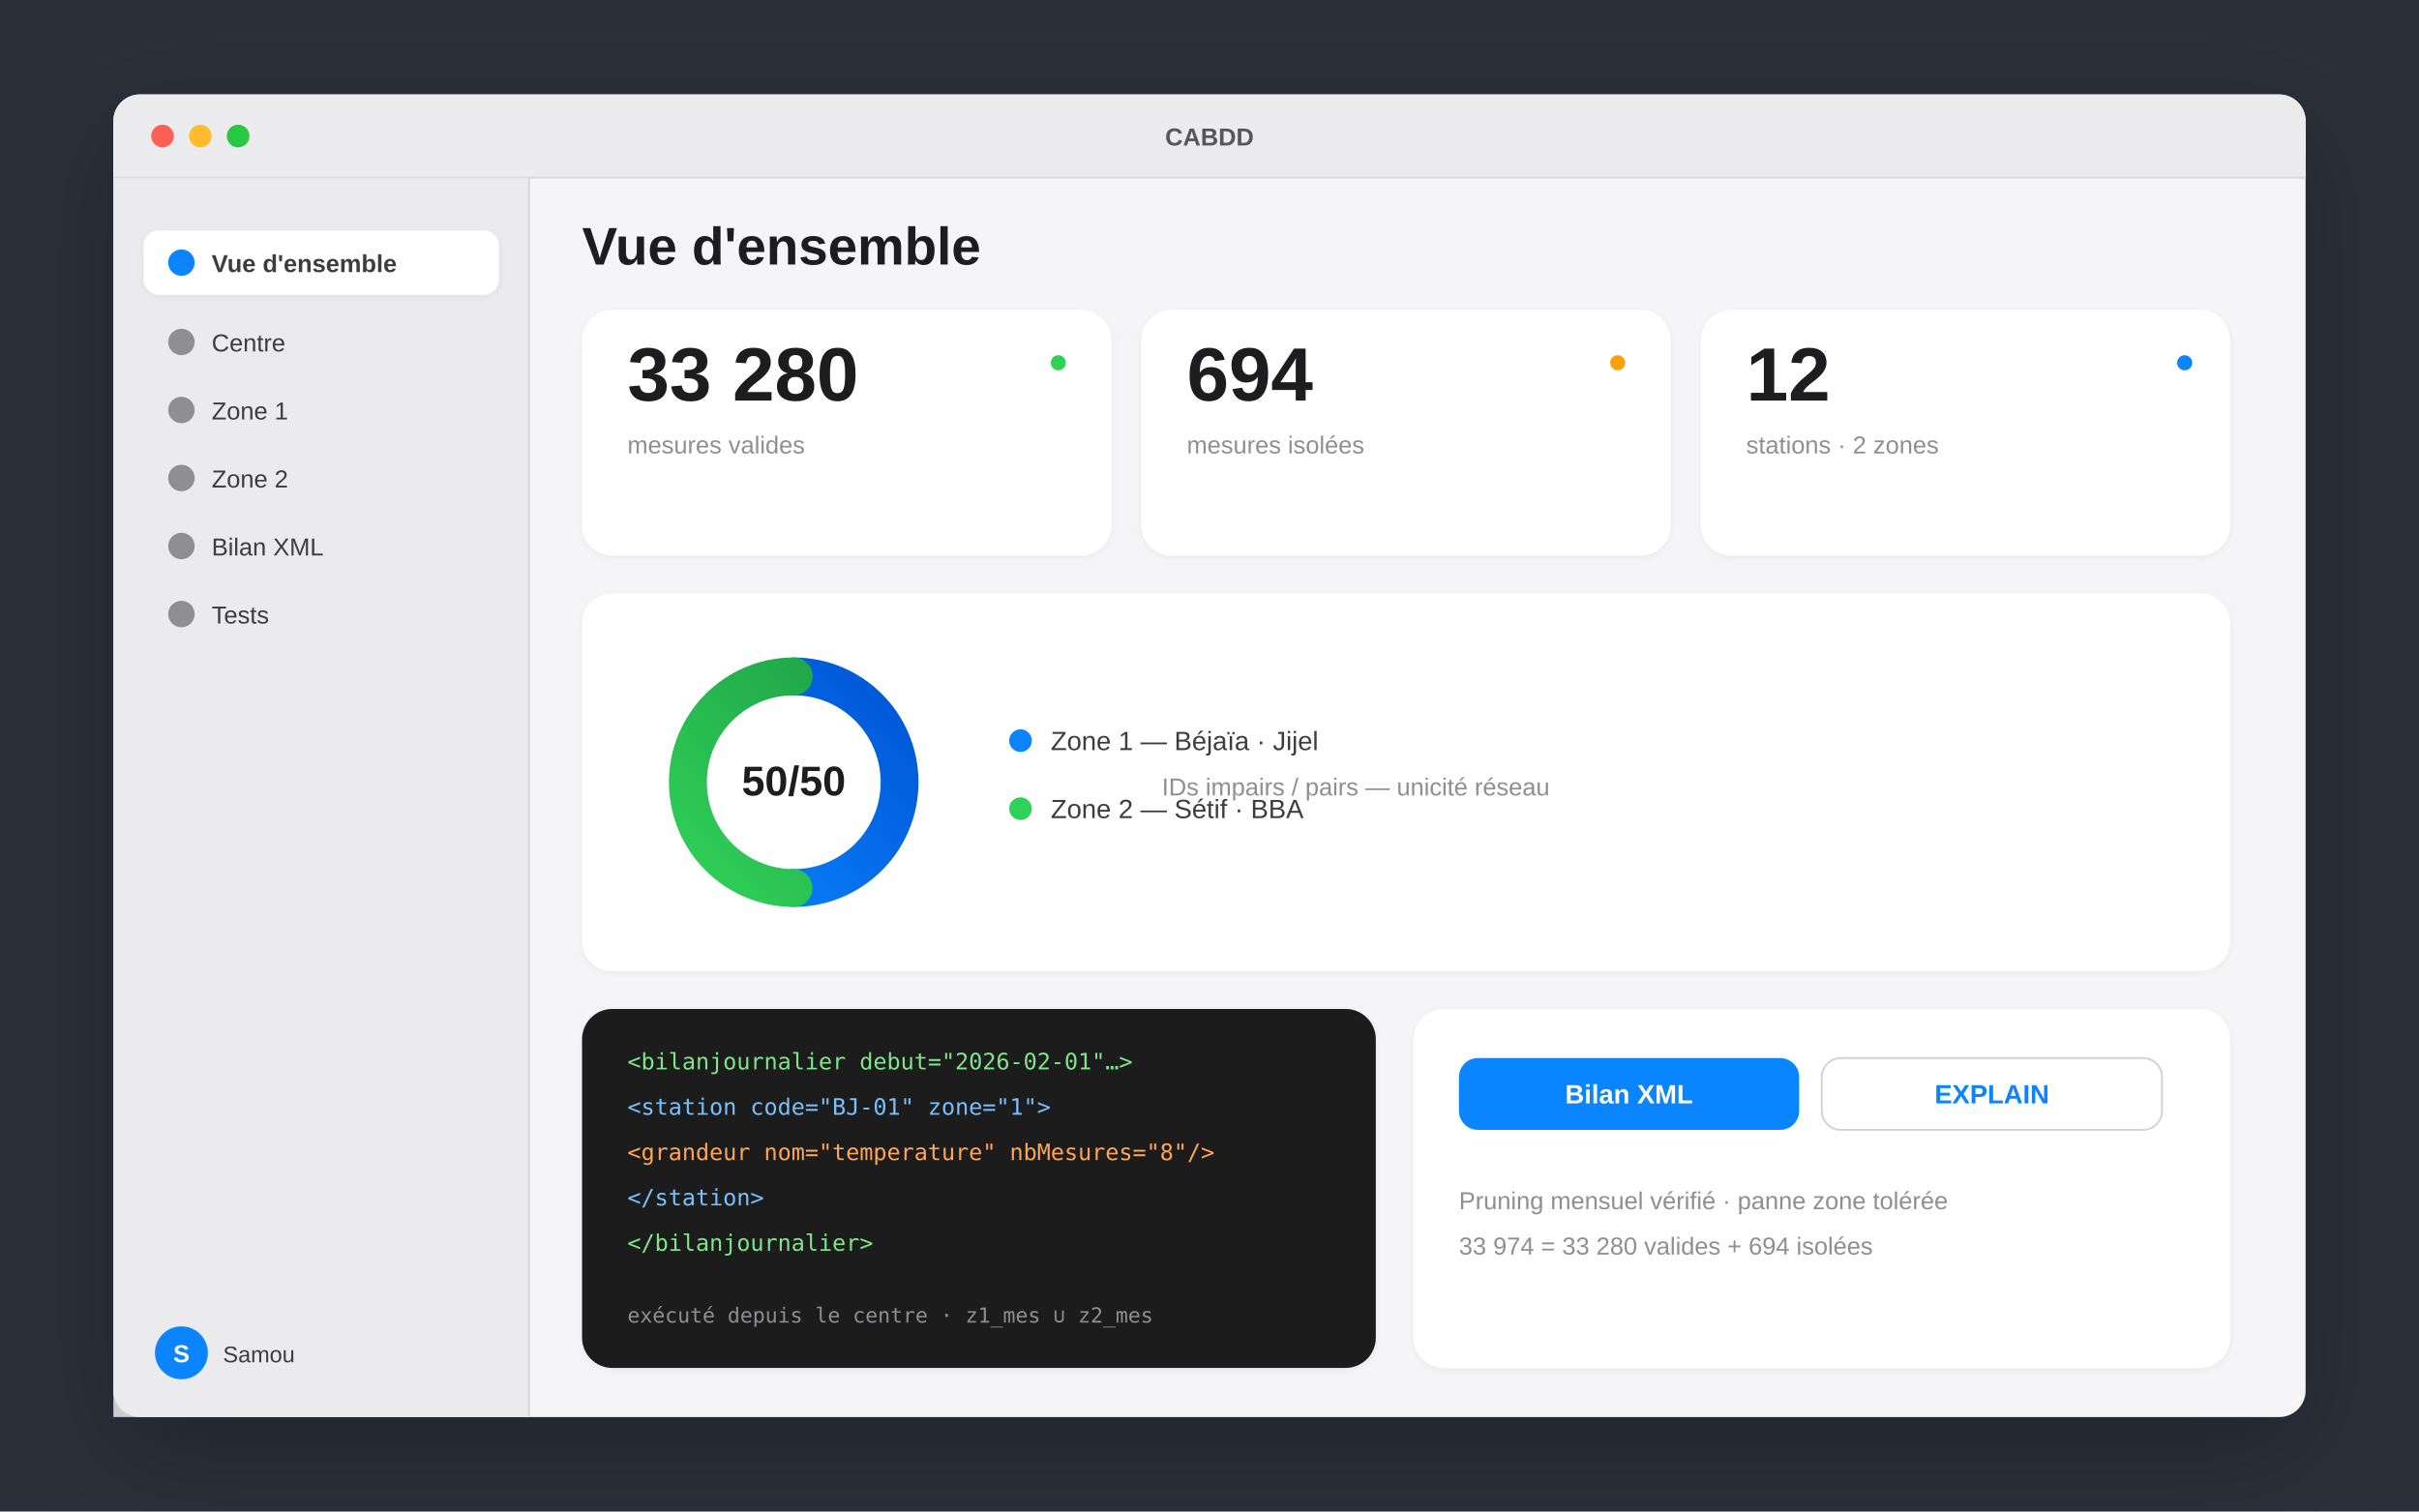
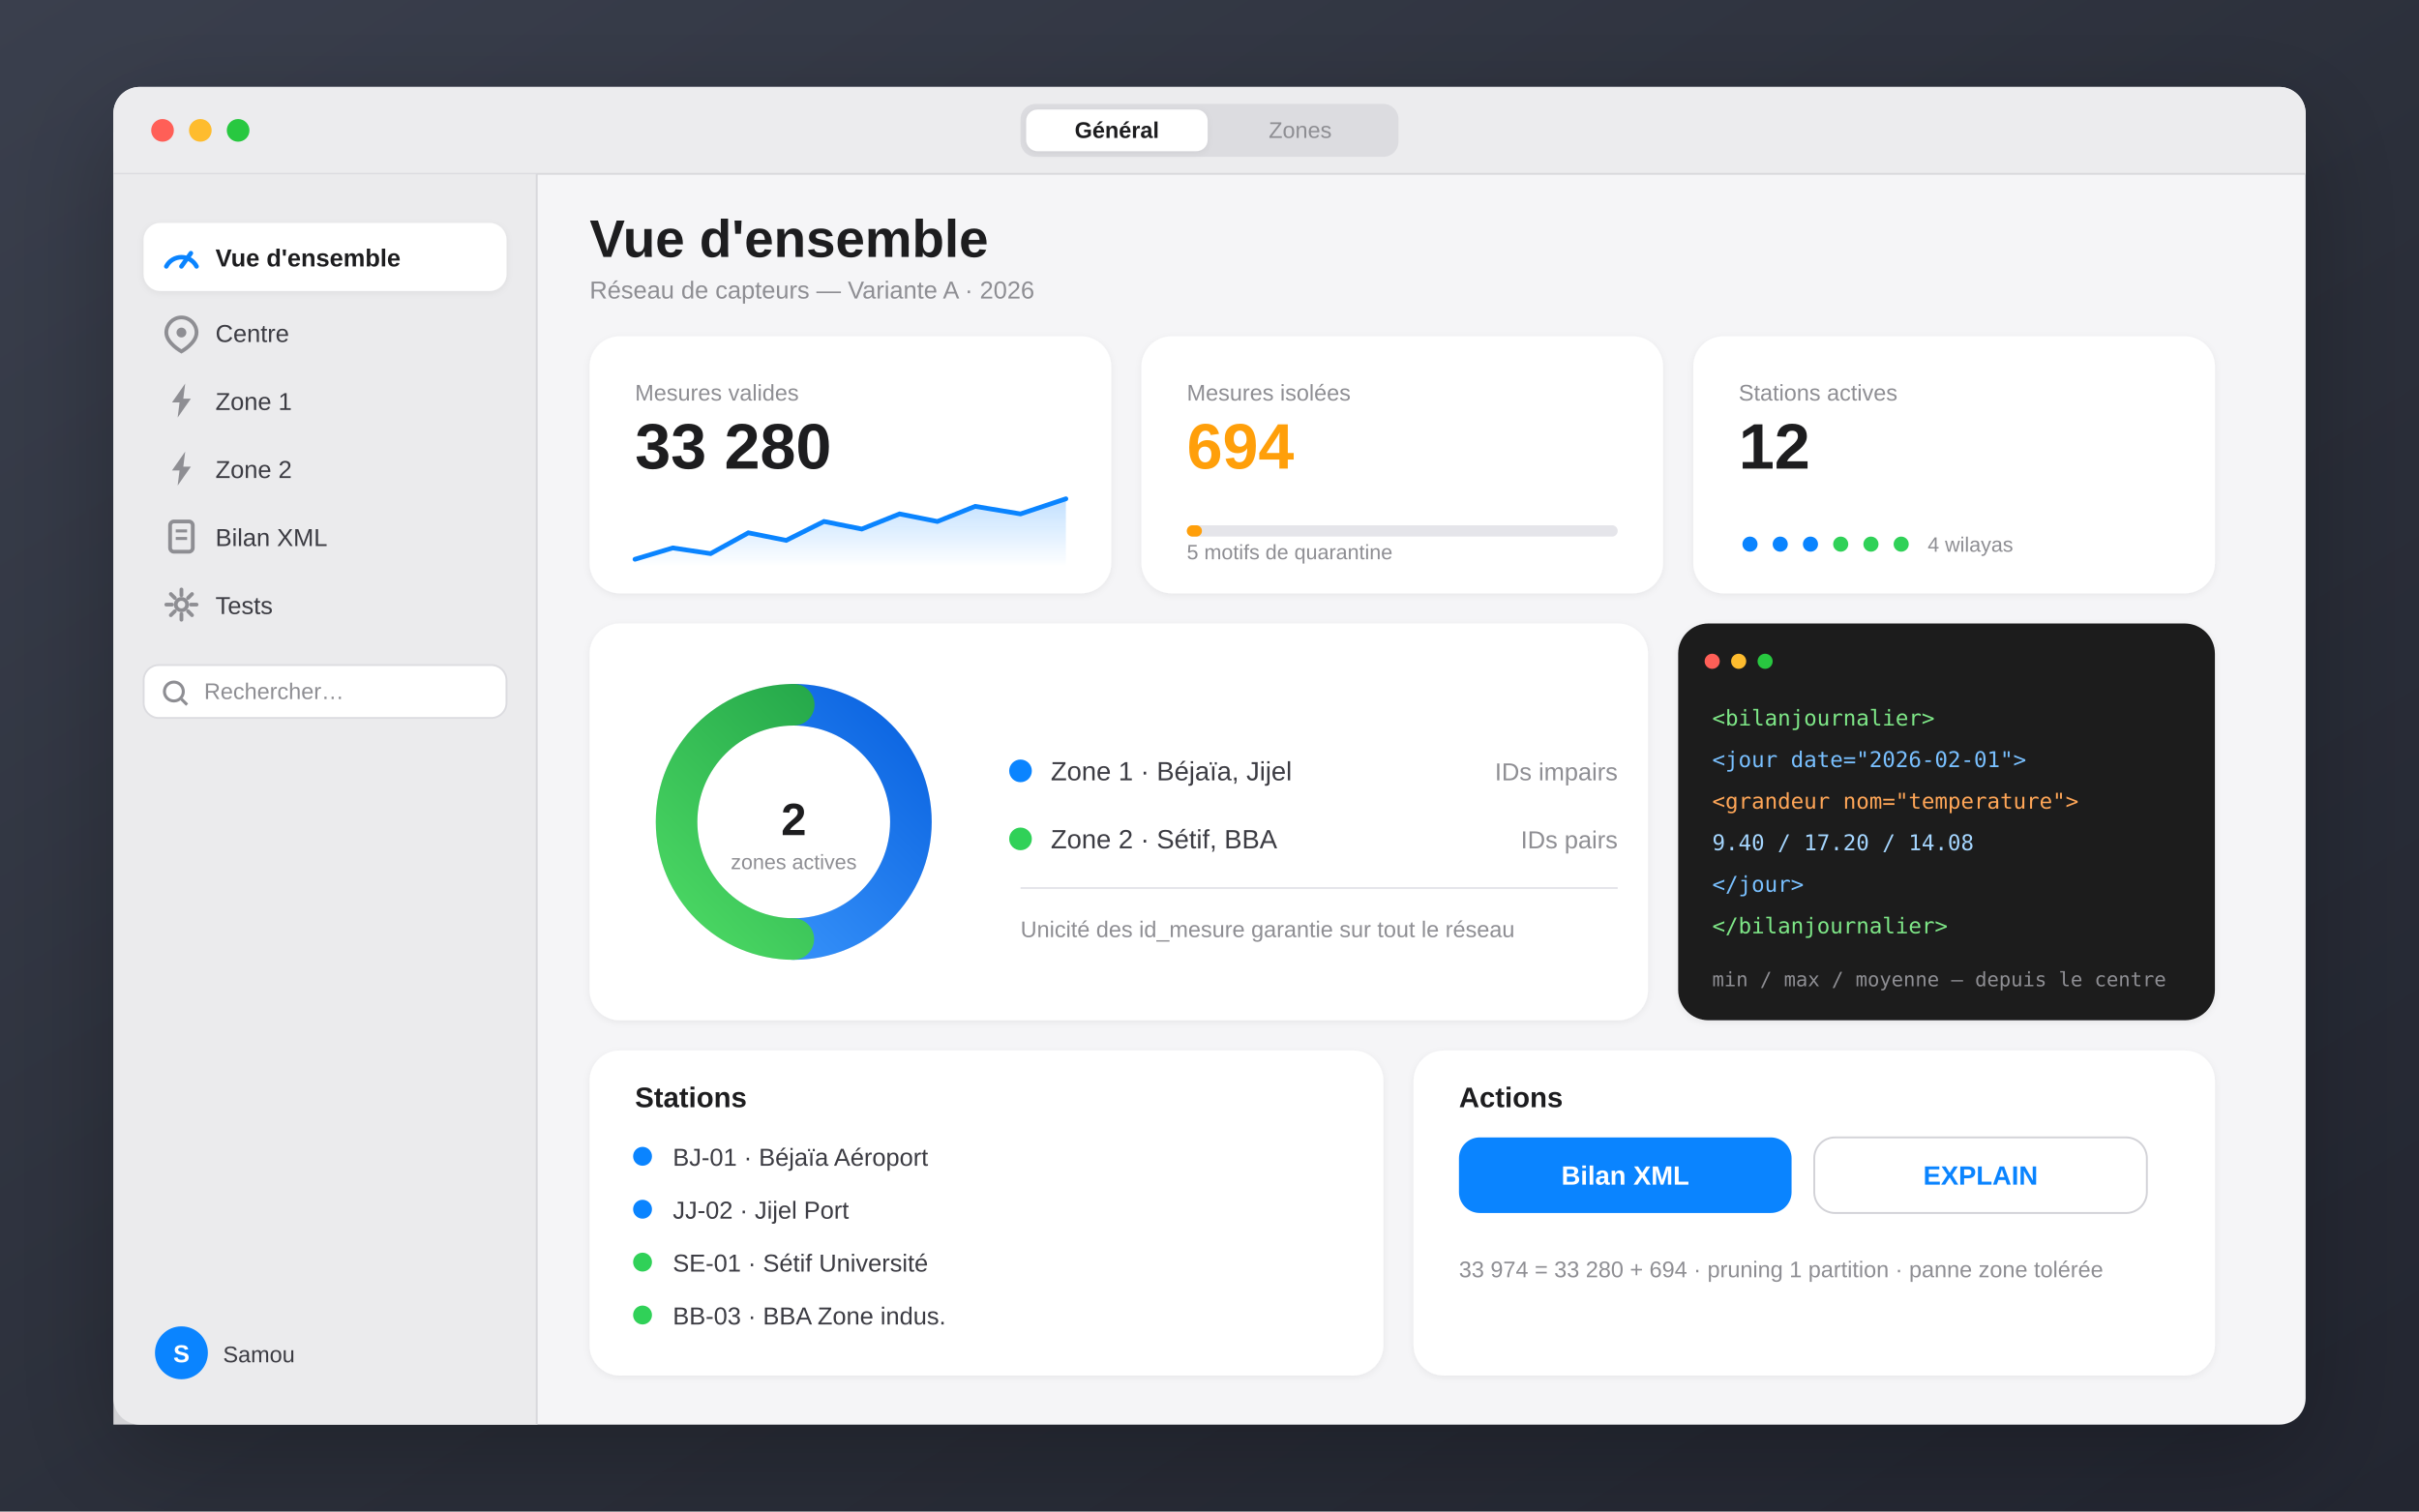
<svg xmlns="http://www.w3.org/2000/svg" width="1280" height="800" viewBox="0 0 1280 800" font-family="-apple-system, SF Pro Text, Helvetica Neue, Arial, sans-serif">
  <defs>
    <filter id="winShadow" x="-20%" y="-20%" width="140%" height="140%">
-       <feDropShadow dx="0" dy="18" stdDeviation="28" flood-color="#000000" flood-opacity="0.22" />
+       <feDropShadow dx="0" dy="18" stdDeviation="28" flood-color="#000000" flood-opacity="0.25" />
    </filter>
    <filter id="soft" x="-20%" y="-20%" width="140%" height="140%">
-       <feDropShadow dx="0" dy="1" stdDeviation="2" flood-color="#000000" flood-opacity="0.05" />
+       <feDropShadow dx="0" dy="1" stdDeviation="2" flood-color="#000000" flood-opacity="0.06" />
    </filter>
+     <linearGradient id="wall" x1="0" y1="0" x2="1" y2="1">
+       <stop offset="0" stop-color="#3a3f4d" />
+       <stop offset="0.55" stop-color="#2b2f3a" />
+       <stop offset="1" stop-color="#232631" />
+     </linearGradient>
    <linearGradient id="z1" x1="0" y1="0" x2="1" y2="1">
-       <stop offset="0" stop-color="#0a84ff" />
-       <stop offset="1" stop-color="#0055d4" />
+       <stop offset="0" stop-color="#409cff" />
+       <stop offset="1" stop-color="#0a63e0" />
    </linearGradient>
    <linearGradient id="z2" x1="0" y1="0" x2="1" y2="1">
-       <stop offset="0" stop-color="#30d158" />
+       <stop offset="0" stop-color="#4cd964" />
      <stop offset="1" stop-color="#1d9e45" />
    </linearGradient>
+     <linearGradient id="spark" x1="0" y1="0" x2="0" y2="1">
+       <stop offset="0" stop-color="#0a84ff" stop-opacity="0.25" />
+       <stop offset="1" stop-color="#0a84ff" stop-opacity="0" />
+     </linearGradient>
+     <g id="ic-gauge">
+       <path d="M-8 5 A 9 9 0 0 1 8 5" fill="none" stroke="currentColor" stroke-width="2.4" stroke-linecap="round" />
+       <line x1="0" y1="5" x2="5" y2="-2" stroke="currentColor" stroke-width="2.4" stroke-linecap="round" />
+     </g>
+     <g id="ic-bolt">
+       <path d="M2 -9 L-5 1 L-1 1 L-2 9 L5 -1 L1 -1 Z" fill="currentColor" />
+     </g>
+     <g id="ic-pin">
+       <path d="M0 -8 C-4.4 -8 -8 -4.4 -8 0 C-8 5.6 0 10 0 10 C0 10 8 5.6 8 0 C8 -4.4 4.4 -8 0 -8 Z" fill="none" stroke="currentColor" stroke-width="2" />
+       <circle cx="0" cy="0" r="2.6" fill="currentColor" />
+     </g>
+     <g id="ic-doc">
+       <rect x="-6" y="-8" width="12" height="16" rx="2" fill="none" stroke="currentColor" stroke-width="2" />
+       <line x1="-3" y1="-3" x2="3" y2="-3" stroke="currentColor" stroke-width="1.6" />
+       <line x1="-3" y1="1" x2="3" y2="1" stroke="currentColor" stroke-width="1.6" />
+     </g>
+     <g id="ic-gear">
+       <circle cx="0" cy="0" r="3" fill="none" stroke="currentColor" stroke-width="2" />
+       <path d="M0 -8 V-5 M0 5 V8 M-8 0 H-5 M5 0 H8 M-5.6 -5.6 L-3.5 -3.5 M3.5 3.5 L5.6 5.6 M5.6 -5.6 L3.5 -3.5 M-3.5 3.5 L-5.6 5.6" stroke="currentColor" stroke-width="2" stroke-linecap="round" />
+     </g>
  </defs>
-   <rect width="1280" height="800" rx="0" fill="#2b2f3a" />
-   <rect x="60" y="50" width="1160" height="700" rx="14" fill="#f5f5f7" filter="url(#winShadow)" />
-   <rect x="60" y="50" width="1160" height="44" rx="14" fill="#ececee" />
-   <rect x="60" y="72" width="1160" height="22" fill="#ececee" />
-   <line x1="60" y1="94" x2="1220" y2="94" stroke="#d8d8dc" />
-   <circle cx="86" cy="72" r="6" fill="#ff5f57" />
-   <circle cx="106" cy="72" r="6" fill="#febc2e" />
-   <circle cx="126" cy="72" r="6" fill="#28c840" />
-   <text x="640" y="77" font-size="13" font-weight="600" fill="#3c3c43" text-anchor="middle" opacity="0.85">CABDD</text>
-   <rect x="60" y="94" width="220" height="656" fill="#e9e9ec" opacity="0.85" />
-   <line x1="280" y1="94" x2="280" y2="750" stroke="#d8d8dc" />
-   <g font-size="13" fill="#3c3c43">
-     <rect x="76" y="122" width="188" height="34" rx="8" fill="#ffffff" filter="url(#soft)" />
-     <circle cx="96" cy="139" r="7" fill="#0a84ff" />
-     <text x="112" y="144" font-weight="600">Vue d'ensemble</text>
-     <circle cx="96" cy="181" r="7" fill="#8e8e93" />
-     <text x="112" y="186">Centre</text>
-     <circle cx="96" cy="217" r="7" fill="#8e8e93" />
-     <text x="112" y="222">Zone 1</text>
-     <circle cx="96" cy="253" r="7" fill="#8e8e93" />
-     <text x="112" y="258">Zone 2</text>
-     <circle cx="96" cy="289" r="7" fill="#8e8e93" />
-     <text x="112" y="294">Bilan XML</text>
-     <circle cx="96" cy="325" r="7" fill="#8e8e93" />
-     <text x="112" y="330">Tests</text>
+   <rect width="1280" height="800" fill="url(#wall)" />
+   <rect x="60" y="46" width="1160" height="708" rx="14" fill="#f5f5f7" filter="url(#winShadow)" />
+   <rect x="60" y="46" width="1160" height="46" rx="14" fill="#ececee" />
+   <rect x="60" y="70" width="1160" height="22" fill="#ececee" />
+   <line x1="60" y1="92" x2="1220" y2="92" stroke="#d8d8dc" />
+   <circle cx="86" cy="69" r="6" fill="#ff5f57" />
+   <circle cx="106" cy="69" r="6" fill="#febc2e" />
+   <circle cx="126" cy="69" r="6" fill="#28c840" />
+   <rect x="540" y="55" width="200" height="28" rx="8" fill="#dcdce0" />
+   <rect x="543" y="58" width="96" height="22" rx="6" fill="#ffffff" filter="url(#soft)" />
+   <text x="591" y="73" font-size="12" font-weight="600" fill="#1d1d1f" text-anchor="middle">Général</text>
+   <text x="688" y="73" font-size="12" fill="#8e8e93" text-anchor="middle">Zones</text>
+   <rect x="60" y="92" width="224" height="662" fill="#e9e9ec" opacity="0.88" />
+   <line x1="284" y1="92" x2="284" y2="754" stroke="#d8d8dc" />
+   <g color="#3c3c43" font-size="13">
+     <rect x="76" y="118" width="192" height="36" rx="9" fill="#ffffff" filter="url(#soft)" />
+     <use href="#ic-gauge" x="96" y="136" color="#0a84ff" />
+     <text x="114" y="141" font-weight="600" fill="#1d1d1f">Vue d'ensemble</text>
+     <use href="#ic-pin" x="96" y="176" color="#8e8e93" />
+     <text x="114" y="181" fill="#3c3c43">Centre</text>
+     <use href="#ic-bolt" x="96" y="212" color="#8e8e93" />
+     <text x="114" y="217" fill="#3c3c43">Zone 1</text>
+     <use href="#ic-bolt" x="96" y="248" color="#8e8e93" />
+     <text x="114" y="253" fill="#3c3c43">Zone 2</text>
+     <use href="#ic-doc" x="96" y="284" color="#8e8e93" />
+     <text x="114" y="289" fill="#3c3c43">Bilan XML</text>
+     <use href="#ic-gear" x="96" y="320" color="#8e8e93" />
+     <text x="114" y="325" fill="#3c3c43">Tests</text>
  </g>
+   <rect x="76" y="352" width="192" height="28" rx="8" fill="#ffffff" stroke="#dcdce0" />
+   <circle cx="92" cy="366" r="5" fill="none" stroke="#8e8e93" stroke-width="1.6" />
+   <line x1="96" y1="370" x2="99" y2="373" stroke="#8e8e93" stroke-width="1.6" />
+   <text x="108" y="370" font-size="12" fill="#8e8e93">Rechercher…</text>
  <circle cx="96" cy="716" r="14" fill="#0a84ff" />
  <text x="96" y="721" font-size="13" font-weight="600" fill="#ffffff" text-anchor="middle">S</text>
  <text x="118" y="721" font-size="12" fill="#3c3c43">Samou</text>
-   <text x="308" y="140" font-size="28" font-weight="700" fill="#1d1d1f">Vue d'ensemble</text>
-   <rect x="308" y="164" width="280" height="130" rx="16" fill="#ffffff" filter="url(#soft)" />
-   <text x="332" y="212" font-size="40" font-weight="700" fill="#1d1d1f">33 280</text>
-   <text x="332" y="240" font-size="13" fill="#8e8e93">mesures valides</text>
-   <circle cx="560" cy="192" r="4" fill="#30d158" />
-   <rect x="604" y="164" width="280" height="130" rx="16" fill="#ffffff" filter="url(#soft)" />
-   <text x="628" y="212" font-size="40" font-weight="700" fill="#1d1d1f">694</text>
-   <text x="628" y="240" font-size="13" fill="#8e8e93">mesures isolées</text>
-   <circle cx="856" cy="192" r="4" fill="#ff9f0a" />
-   <rect x="900" y="164" width="280" height="130" rx="16" fill="#ffffff" filter="url(#soft)" />
-   <text x="924" y="212" font-size="40" font-weight="700" fill="#1d1d1f">12</text>
-   <text x="924" y="240" font-size="13" fill="#8e8e93">stations · 2 zones</text>
-   <circle cx="1156" cy="192" r="4" fill="#0a84ff" />
-   <rect x="308" y="314" width="872" height="200" rx="16" fill="#ffffff" filter="url(#soft)" />
-   <circle cx="420" cy="414" r="56" fill="none" stroke="#e5e5ea" stroke-width="20" />
-   <circle cx="420" cy="414" r="56" fill="none" stroke="url(#z1)" stroke-width="20" stroke-dasharray="176 352" transform="rotate(-90 420 414)" stroke-linecap="round" />
-   <circle cx="420" cy="414" r="56" fill="none" stroke="url(#z2)" stroke-width="20" stroke-dasharray="176 352" stroke-dashoffset="-176" transform="rotate(-90 420 414)" stroke-linecap="round" />
-   <text x="420" y="421" font-size="22" font-weight="700" fill="#1d1d1f" text-anchor="middle">50/50</text>
-   <circle cx="540" cy="392" r="6" fill="#0a84ff" />
-   <text x="556" y="397" font-size="14" fill="#3c3c43">Zone 1 — Béjaïa · Jijel</text>
-   <circle cx="540" cy="428" r="6" fill="#30d158" />
-   <text x="556" y="433" font-size="14" fill="#3c3c43">Zone 2 — Sétif · BBA</text>
-   <text x="820" y="421" font-size="13" fill="#8e8e93" text-anchor="end">IDs impairs / pairs — unicité réseau</text>
-   <rect x="308" y="534" width="420" height="190" rx="16" fill="#1d1d1f" filter="url(#soft)" />
-   <text x="332" y="566" font-size="12" fill="#7ee787" font-family="SF Mono, Consolas, monospace">&lt;bilanjournalier debut="2026-02-01"…&gt;</text>
-   <text x="332" y="590" font-size="12" fill="#79c0ff" font-family="SF Mono, Consolas, monospace">  &lt;station code="BJ-01" zone="1"&gt;</text>
-   <text x="332" y="614" font-size="12" fill="#ffa657" font-family="SF Mono, Consolas, monospace">    &lt;grandeur nom="temperature" nbMesures="8"/&gt;</text>
-   <text x="332" y="638" font-size="12" fill="#79c0ff" font-family="SF Mono, Consolas, monospace">  &lt;/station&gt;</text>
-   <text x="332" y="662" font-size="12" fill="#7ee787" font-family="SF Mono, Consolas, monospace">&lt;/bilanjournalier&gt;</text>
-   <text x="332" y="700" font-size="11" fill="#8e8e93" font-family="SF Mono, Consolas, monospace">exécuté depuis le centre · z1_mes ∪ z2_mes</text>
-   <rect x="748" y="534" width="432" height="190" rx="16" fill="#ffffff" filter="url(#soft)" />
-   <rect x="772" y="560" width="180" height="38" rx="10" fill="#0a84ff" />
-   <text x="862" y="584" font-size="14" font-weight="600" fill="#ffffff" text-anchor="middle">Bilan XML</text>
-   <rect x="964" y="560" width="180" height="38" rx="10" fill="#ffffff" stroke="#d2d2d7" />
-   <text x="1054" y="584" font-size="14" font-weight="600" fill="#0a84ff" text-anchor="middle">EXPLAIN</text>
-   <text x="772" y="640" font-size="13" fill="#8e8e93">Pruning mensuel vérifié · panne zone tolérée</text>
-   <text x="772" y="664" font-size="13" fill="#8e8e93">33 974 = 33 280 valides + 694 isolées</text>
+   <text x="312" y="136" font-size="28" font-weight="700" fill="#1d1d1f">Vue d'ensemble</text>
+   <text x="312" y="158" font-size="13" fill="#8e8e93">Réseau de capteurs — Variante A · 2026</text>
+   <g>
+     <rect x="312" y="178" width="276" height="136" rx="16" fill="#ffffff" filter="url(#soft)" />
+     <text x="336" y="212" font-size="12" fill="#8e8e93">Mesures valides</text>
+     <text x="336" y="248" font-size="34" font-weight="700" fill="#1d1d1f">33 280</text>
+     <path d="M336 296 L356 290 L376 293 L396 282 L416 286 L436 276 L456 280 L476 272 L496 276 L516 268 L540 272 L564 264" fill="none" stroke="#0a84ff" stroke-width="2.5" stroke-linecap="round" />
+     <path d="M336 296 L356 290 L376 293 L396 282 L416 286 L436 276 L456 280 L476 272 L496 276 L516 268 L540 272 L564 264 L564 300 L336 300 Z" fill="url(#spark)" />
+     <rect x="604" y="178" width="276" height="136" rx="16" fill="#ffffff" filter="url(#soft)" />
+     <text x="628" y="212" font-size="12" fill="#8e8e93">Mesures isolées</text>
+     <text x="628" y="248" font-size="34" font-weight="700" fill="#ff9f0a">694</text>
+     <text x="628" y="296" font-size="11" fill="#8e8e93">5 motifs de quarantine</text>
+     <rect x="628" y="278" width="228" height="6" rx="3" fill="#e5e5ea" />
+     <rect x="628" y="278" width="8" height="6" rx="3" fill="#ff9f0a" />
+     <rect x="896" y="178" width="276" height="136" rx="16" fill="#ffffff" filter="url(#soft)" />
+     <text x="920" y="212" font-size="12" fill="#8e8e93">Stations actives</text>
+     <text x="920" y="248" font-size="34" font-weight="700" fill="#1d1d1f">12</text>
+     <g fill="#0a84ff">
+       <circle cx="926" cy="288" r="4" />
+       <circle cx="942" cy="288" r="4" />
+       <circle cx="958" cy="288" r="4" />
+     </g>
+     <g fill="#30d158">
+       <circle cx="974" cy="288" r="4" />
+       <circle cx="990" cy="288" r="4" />
+       <circle cx="1006" cy="288" r="4" />
+     </g>
+     <text x="1020" y="292" font-size="11" fill="#8e8e93">4 wilayas</text>
+   </g>
+   <rect x="312" y="330" width="560" height="210" rx="16" fill="#ffffff" filter="url(#soft)" />
+   <circle cx="420" cy="435" r="62" fill="none" stroke="#e5e5ea" stroke-width="22" />
+   <circle cx="420" cy="435" r="62" fill="none" stroke="url(#z1)" stroke-width="22" stroke-dasharray="195 390" transform="rotate(-90 420 435)" stroke-linecap="round" />
+   <circle cx="420" cy="435" r="62" fill="none" stroke="url(#z2)" stroke-width="22" stroke-dasharray="195 390" stroke-dashoffset="-195" transform="rotate(-90 420 435)" stroke-linecap="round" />
+   <text x="420" y="442" font-size="24" font-weight="700" fill="#1d1d1f" text-anchor="middle">2</text>
+   <text x="420" y="460" font-size="11" fill="#8e8e93" text-anchor="middle">zones actives</text>
+   <circle cx="540" cy="408" r="6" fill="#0a84ff" />
+   <text x="556" y="413" font-size="14" fill="#3c3c43">Zone 1 · Béjaïa, Jijel</text>
+   <text x="856" y="413" font-size="13" fill="#8e8e93" text-anchor="end">IDs impairs</text>
+   <circle cx="540" cy="444" r="6" fill="#30d158" />
+   <text x="556" y="449" font-size="14" fill="#3c3c43">Zone 2 · Sétif, BBA</text>
+   <text x="856" y="449" font-size="13" fill="#8e8e93" text-anchor="end">IDs pairs</text>
+   <line x1="540" y1="470" x2="856" y2="470" stroke="#e5e5ea" />
+   <text x="540" y="496" font-size="12" fill="#8e8e93">Unicité des id_mesure garantie sur tout le réseau</text>
+   <rect x="888" y="330" width="284" height="210" rx="16" fill="#1d1d1f" filter="url(#soft)" />
+   <circle cx="906" cy="350" r="4" fill="#ff5f57" />
+   <circle cx="920" cy="350" r="4" fill="#febc2e" />
+   <circle cx="934" cy="350" r="4" fill="#28c840" />
+   <text x="906" y="384" font-size="11.5" fill="#7ee787" font-family="SF Mono, Consolas, monospace">&lt;bilanjournalier&gt;</text>
+   <text x="906" y="406" font-size="11.5" fill="#79c0ff" font-family="SF Mono, Consolas, monospace">  &lt;jour date="2026-02-01"&gt;</text>
+   <text x="906" y="428" font-size="11.5" fill="#ffa657" font-family="SF Mono, Consolas, monospace">    &lt;grandeur nom="temperature"&gt;</text>
+   <text x="906" y="450" font-size="11.5" fill="#a5d6ff" font-family="SF Mono, Consolas, monospace">      9.40 / 17.20 / 14.08</text>
+   <text x="906" y="472" font-size="11.5" fill="#79c0ff" font-family="SF Mono, Consolas, monospace">  &lt;/jour&gt;</text>
+   <text x="906" y="494" font-size="11.5" fill="#7ee787" font-family="SF Mono, Consolas, monospace">&lt;/bilanjournalier&gt;</text>
+   <text x="906" y="522" font-size="10.5" fill="#8e8e93" font-family="SF Mono, Consolas, monospace">min / max / moyenne — depuis le centre</text>
+   <rect x="312" y="556" width="420" height="172" rx="16" fill="#ffffff" filter="url(#soft)" />
+   <text x="336" y="586" font-size="15" font-weight="600" fill="#1d1d1f">Stations</text>
+   <g font-size="13" fill="#3c3c43">
+     <circle cx="340" cy="612" r="5" fill="#0a84ff" />
+     <text x="356" y="617">BJ-01 · Béjaïa Aéroport</text>
+     <circle cx="340" cy="640" r="5" fill="#0a84ff" />
+     <text x="356" y="645">JJ-02 · Jijel Port</text>
+     <circle cx="340" cy="668" r="5" fill="#30d158" />
+     <text x="356" y="673">SE-01 · Sétif Université</text>
+     <circle cx="340" cy="696" r="5" fill="#30d158" />
+     <text x="356" y="701">BB-03 · BBA Zone indus.</text>
+   </g>
+   <rect x="748" y="556" width="424" height="172" rx="16" fill="#ffffff" filter="url(#soft)" />
+   <text x="772" y="586" font-size="15" font-weight="600" fill="#1d1d1f">Actions</text>
+   <rect x="772" y="602" width="176" height="40" rx="11" fill="#0a84ff" />
+   <text x="860" y="627" font-size="14" font-weight="600" fill="#ffffff" text-anchor="middle">Bilan XML</text>
+   <rect x="960" y="602" width="176" height="40" rx="11" fill="#ffffff" stroke="#d2d2d7" />
+   <text x="1048" y="627" font-size="14" font-weight="600" fill="#0a84ff" text-anchor="middle">EXPLAIN</text>
+   <text x="772" y="676" font-size="12" fill="#8e8e93">33 974 = 33 280 + 694 · pruning 1 partition · panne zone tolérée</text>
</svg>
